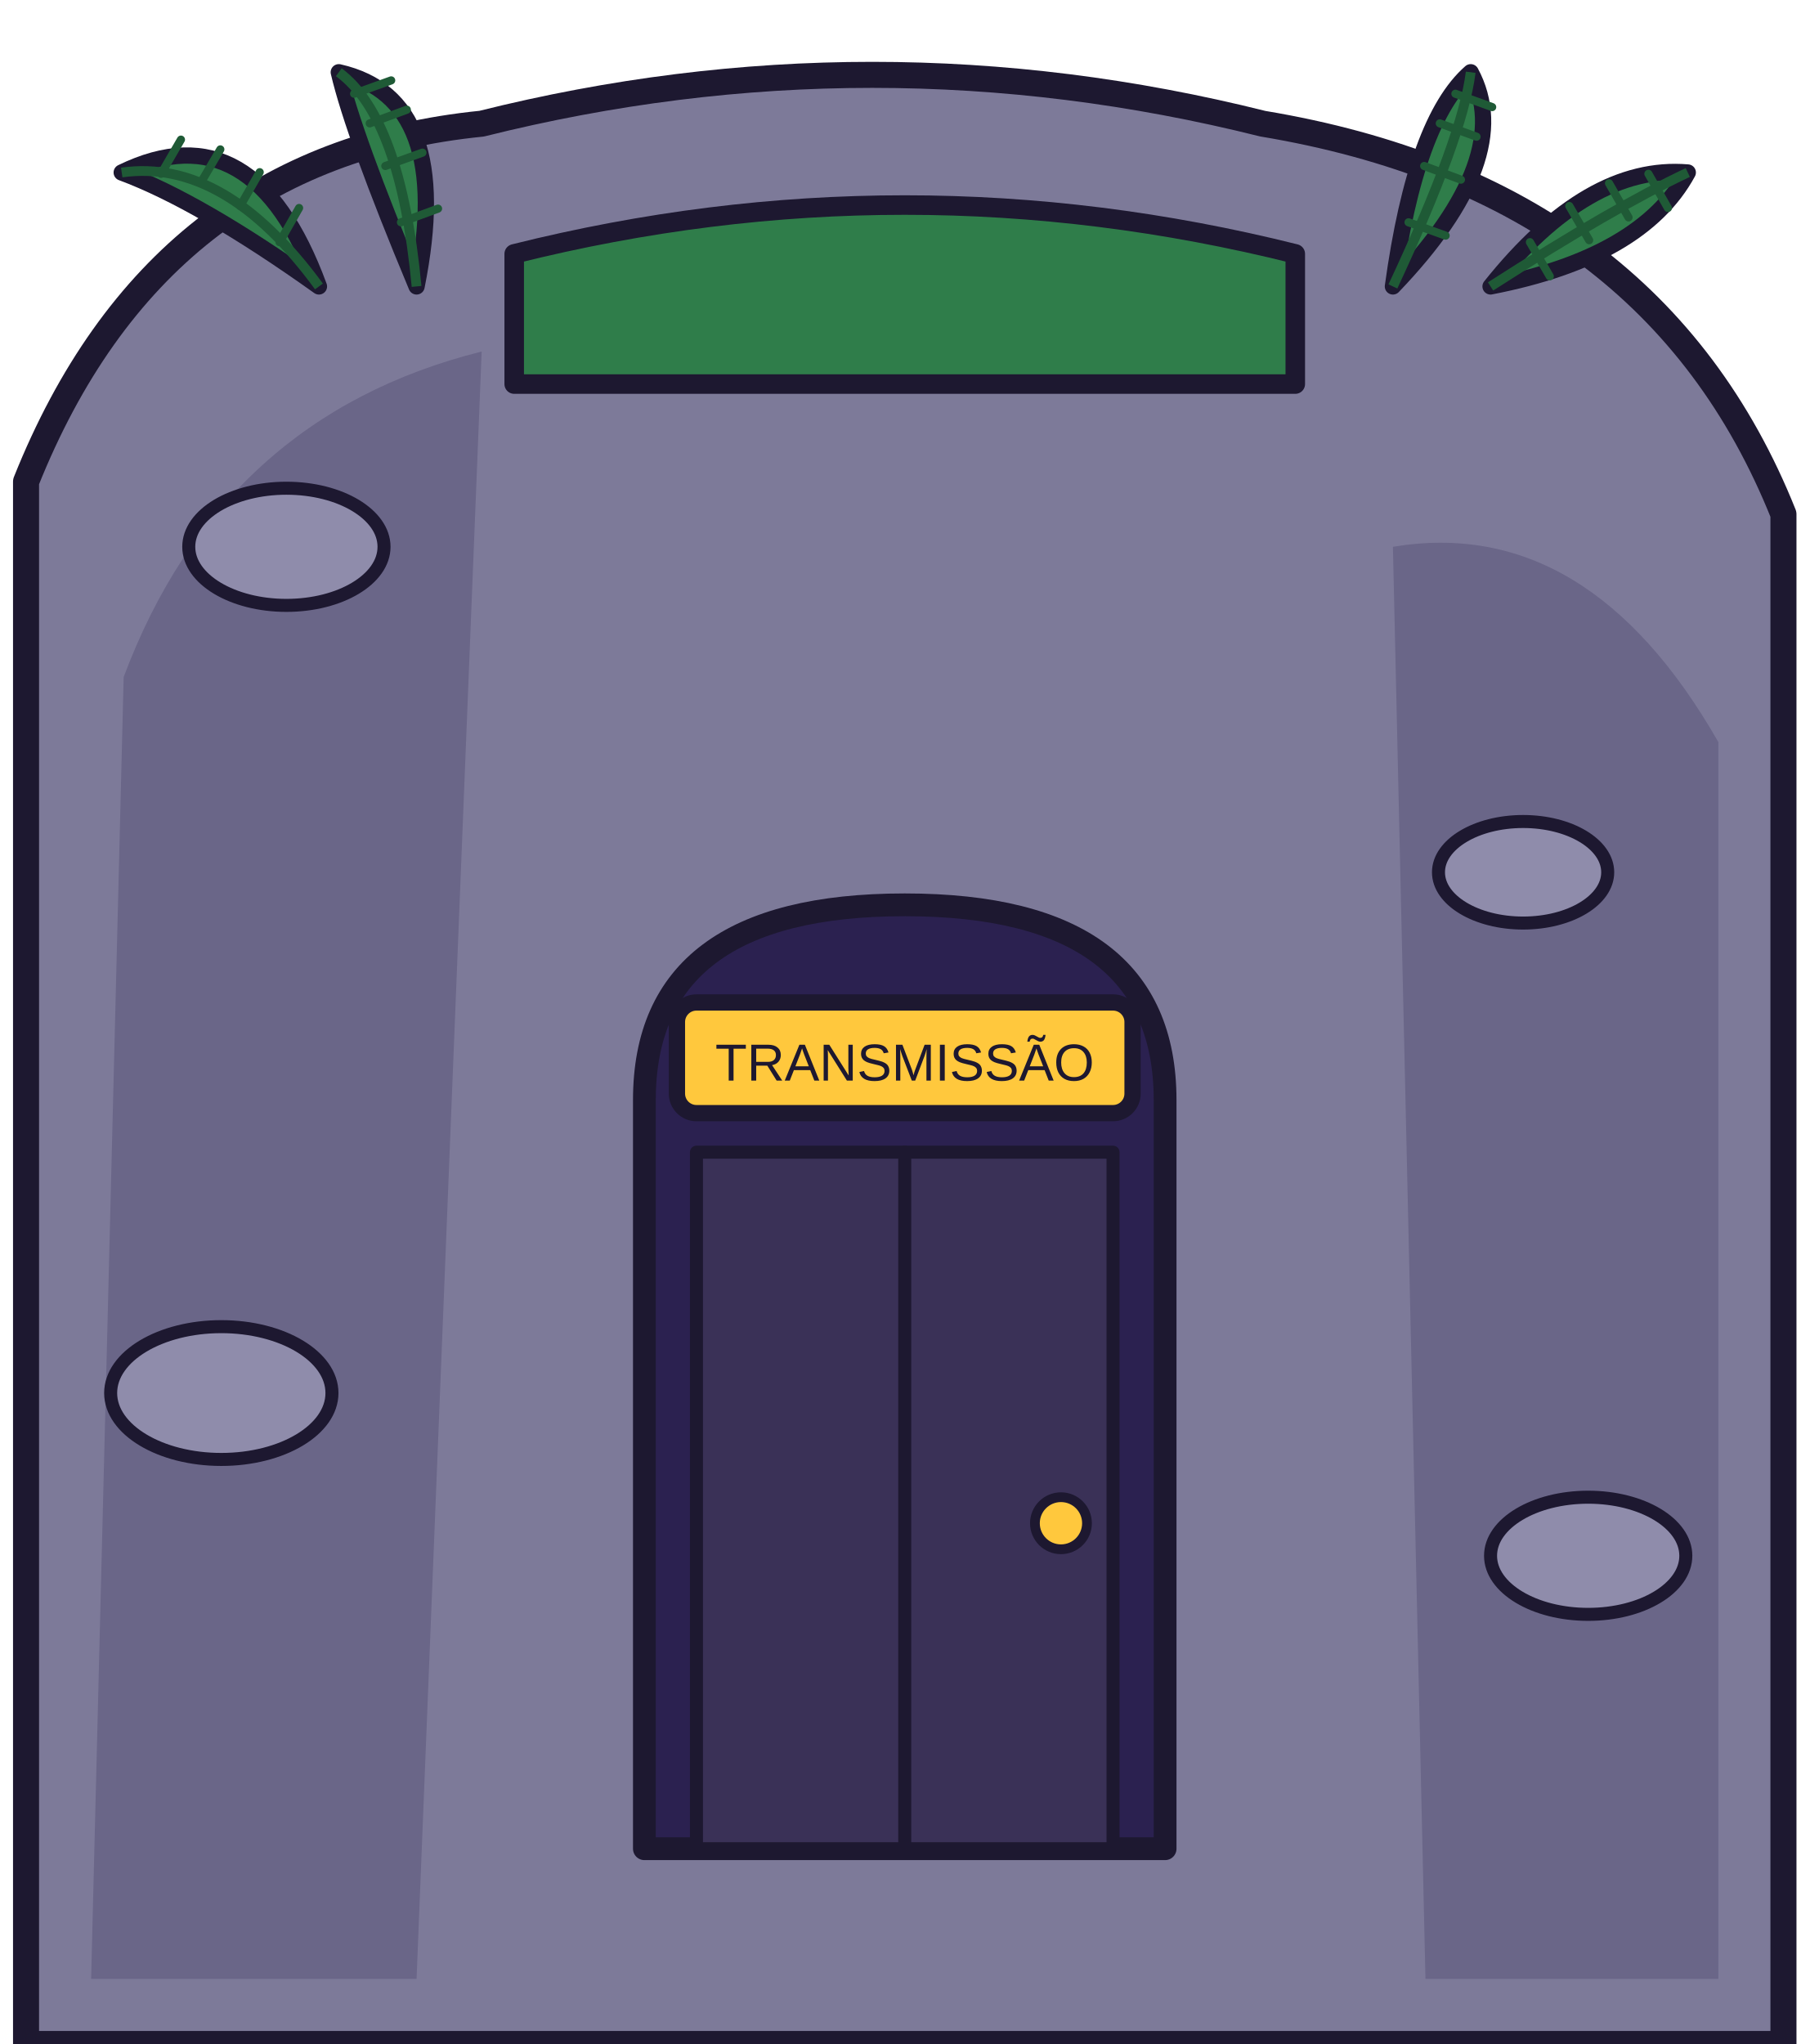
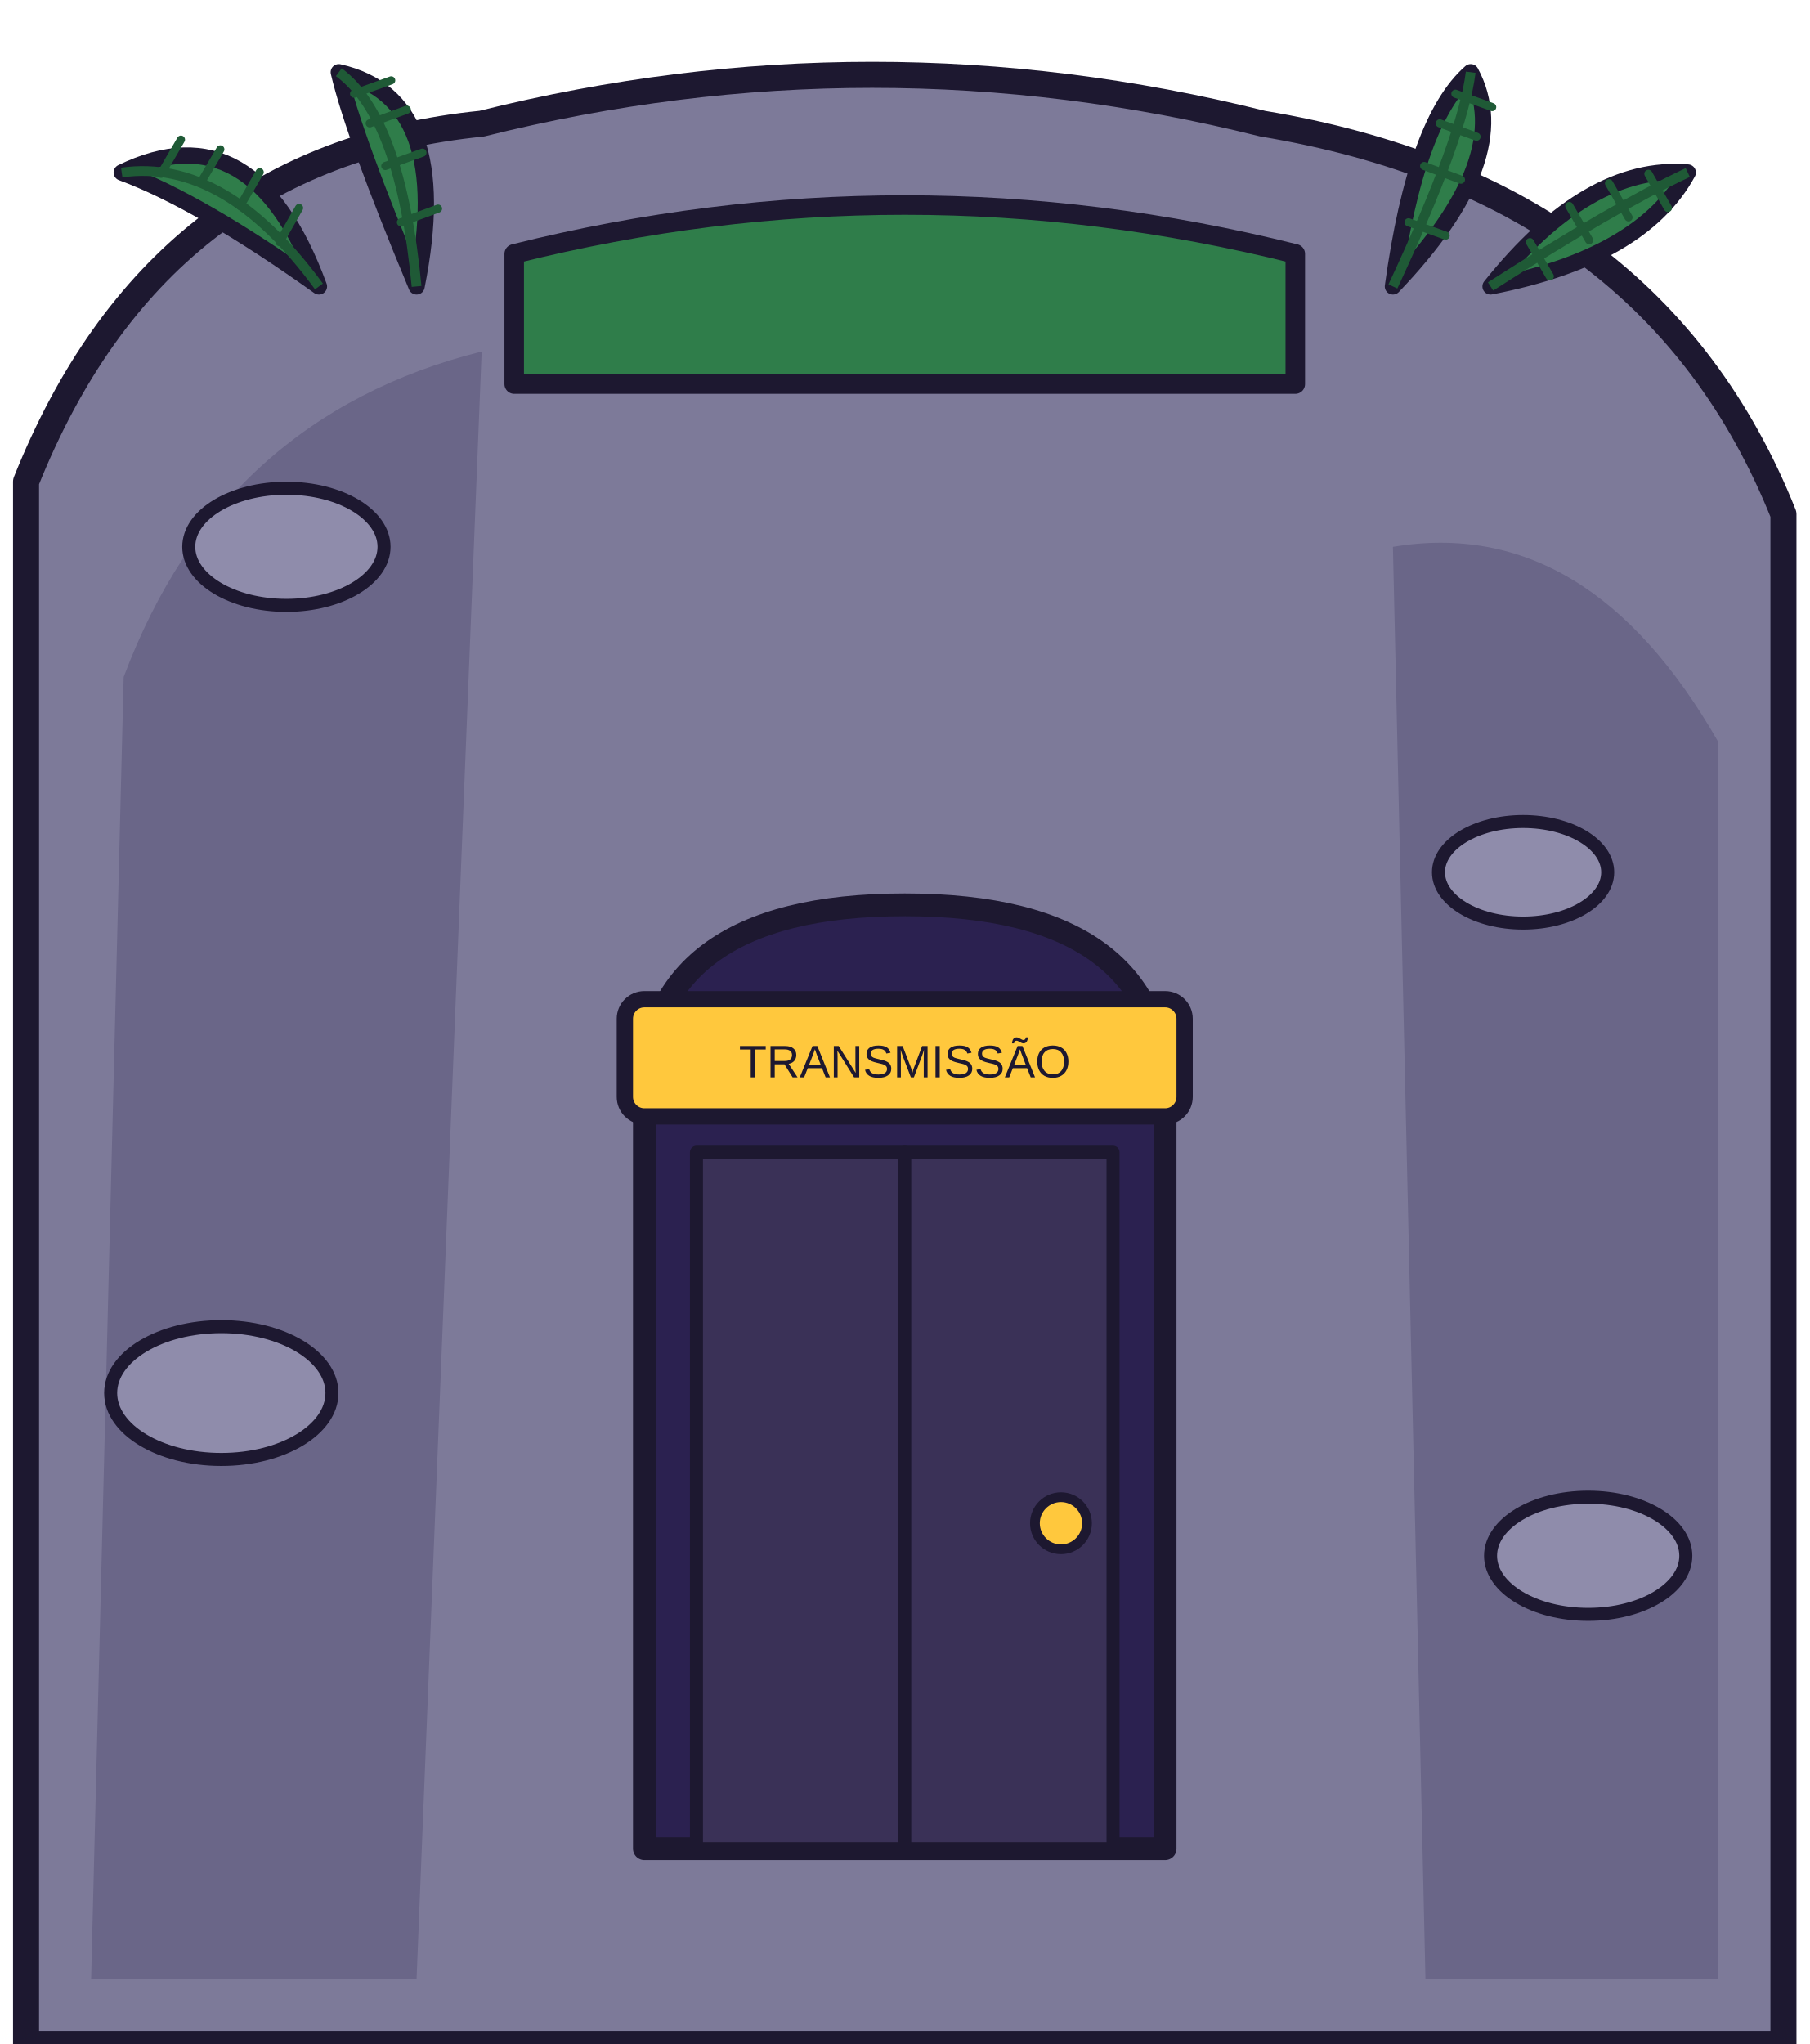
<svg xmlns="http://www.w3.org/2000/svg" data-pad="1" viewBox="-8 -8 556 628" width="556" height="628">
  <path d="M0 620 L0 140 Q40 40 140 30 Q260 0 380 30 Q500 50 540 150 L540 620 Z" fill="#7d7a99" stroke="#1d1830" stroke-width="8" stroke-linejoin="round" stroke-linecap="round" />
  <path d="M20 600 L30 200 Q60 120 140 100 L120 600 Z" fill="#6a6688" stroke="#1d1830" stroke-width="0" stroke-linejoin="round" stroke-linecap="round" />
  <path d="M430 600 L420 160 Q480 150 520 220 L520 600 Z" fill="#6a6688" stroke="#1d1830" stroke-width="0" stroke-linejoin="round" stroke-linecap="round" />
  <ellipse cx="80" cy="160" rx="30" ry="18.0" fill="#8f8cab" stroke="#1d1830" stroke-width="4" />
  <ellipse cx="460" cy="260" rx="26" ry="15.6" fill="#8f8cab" stroke="#1d1830" stroke-width="4" />
  <ellipse cx="60" cy="420" rx="34" ry="20.4" fill="#8f8cab" stroke="#1d1830" stroke-width="4" />
  <ellipse cx="480" cy="470" rx="30" ry="18.0" fill="#8f8cab" stroke="#1d1830" stroke-width="4" />
  <path d="M150 70 Q270 40 390 70 L390 110 L150 110 Z" fill="#2f7d4a" stroke="#1d1830" stroke-width="6" stroke-linejoin="round" stroke-linecap="round" />
  <path d="M90.0 80.0 Q69.9 25.3 29.4 45.0 Q53.4 53.9 90.0 80.0 Z" fill="#2f7d4a" stroke="#1d1830" stroke-width="5" stroke-linejoin="round" />
  <path d="M90.0 80.0 Q61.1 40.5 29.4 45.0" fill="none" stroke="#1f5a36" stroke-width="3" />
  <path d="M77.9 66.4 L83.9 55.9" stroke="#1f5a36" stroke-width="2.5" stroke-linecap="round" />
  <path d="M65.8 55.3 L71.8 44.9" stroke="#1f5a36" stroke-width="2.5" stroke-linecap="round" />
  <path d="M53.6 48.3 L59.7 37.9" stroke="#1f5a36" stroke-width="2.5" stroke-linecap="round" />
  <path d="M41.5 45.4 L47.6 34.9" stroke="#1f5a36" stroke-width="2.5" stroke-linecap="round" />
  <path d="M450.0 80.0 Q496.5 71.0 510.6 45.0 Q480.0 42.4 450.0 80.0 Z" fill="#2f7d4a" stroke="#1d1830" stroke-width="5" stroke-linejoin="round" />
  <path d="M450.0 80.0 Q487.7 55.8 510.6 45.0" fill="none" stroke="#1f5a36" stroke-width="3" />
  <path d="M462.1 66.4 L468.2 76.9" stroke="#1f5a36" stroke-width="2.5" stroke-linecap="round" />
  <path d="M474.2 55.3 L480.3 65.8" stroke="#1f5a36" stroke-width="2.5" stroke-linecap="round" />
  <path d="M486.4 48.3 L492.4 58.8" stroke="#1f5a36" stroke-width="2.5" stroke-linecap="round" />
  <path d="M498.5 45.4 L504.5 55.9" stroke="#1f5a36" stroke-width="2.5" stroke-linecap="round" />
  <path d="M120.0 80.0 Q131.6 22.2 96.1 14.2 Q100.6 33.5 120.0 80.0 Z" fill="#2f7d4a" stroke="#1d1830" stroke-width="5" stroke-linejoin="round" />
  <path d="M120.0 80.0 Q115.1 28.2 96.1 14.2" fill="none" stroke="#1f5a36" stroke-width="3" />
  <path d="M115.2 60.3 L126.6 56.1" stroke="#1f5a36" stroke-width="2.5" stroke-linecap="round" />
  <path d="M110.4 43.0 L121.8 38.9" stroke="#1f5a36" stroke-width="2.5" stroke-linecap="round" />
  <path d="M105.6 29.9 L117.0 25.7" stroke="#1f5a36" stroke-width="2.5" stroke-linecap="round" />
  <path d="M100.8 20.8 L112.2 16.7" stroke="#1f5a36" stroke-width="2.5" stroke-linecap="round" />
  <path d="M420.0 80.0 Q458.0 40.3 443.9 14.2 Q427.0 29.0 420.0 80.0 Z" fill="#2f7d4a" stroke="#1d1830" stroke-width="5" stroke-linejoin="round" />
  <path d="M420.0 80.0 Q441.4 34.2 443.9 14.2" fill="none" stroke="#1f5a36" stroke-width="3" />
  <path d="M424.8 60.3 L436.2 64.4" stroke="#1f5a36" stroke-width="2.5" stroke-linecap="round" />
  <path d="M429.6 43.0 L440.9 47.2" stroke="#1f5a36" stroke-width="2.5" stroke-linecap="round" />
  <path d="M434.4 29.9 L445.7 34.0" stroke="#1f5a36" stroke-width="2.5" stroke-linecap="round" />
  <path d="M439.2 20.8 L450.5 24.9" stroke="#1f5a36" stroke-width="2.5" stroke-linecap="round" />
  <path d="M190 560 L190 330 Q190 270 270 270 Q350 270 350 330 L350 560 Z" fill="#2b2150" stroke="#1d1830" stroke-width="7" stroke-linejoin="round" stroke-linecap="round" />
-   <rect x="200" y="300" width="140" height="34" rx="6" fill="#ffc83d" stroke="#1d1830" stroke-width="5" />
-   <text x="270" y="324" text-anchor="middle" font-family="Arial Black, Arial, sans-serif" font-size="16" fill="#1d1830">TRANSMISSÃO</text>
+   <rect x="184" y="299" width="172" height="36" rx="6" fill="#ffc83d" stroke="#1d1830" stroke-width="5" />
+   <text x="270" y="323" text-anchor="middle" font-family="Arial Black, Arial, sans-serif" font-size="14" fill="#1d1830">TRANSMISSÃO</text>
  <path d="M206 560 L206 346 L334 346 L334 560 Z" fill="#3a3157" stroke="#1d1830" stroke-width="4" stroke-linejoin="round" stroke-linecap="round" />
  <circle cx="318" cy="460" r="8" fill="#ffc83d" stroke="#1d1830" stroke-width="3" />
  <path d="M270 346 L270 560" fill="none" stroke="#1d1830" stroke-width="4" stroke-linecap="round" stroke-linejoin="round" />
</svg>
